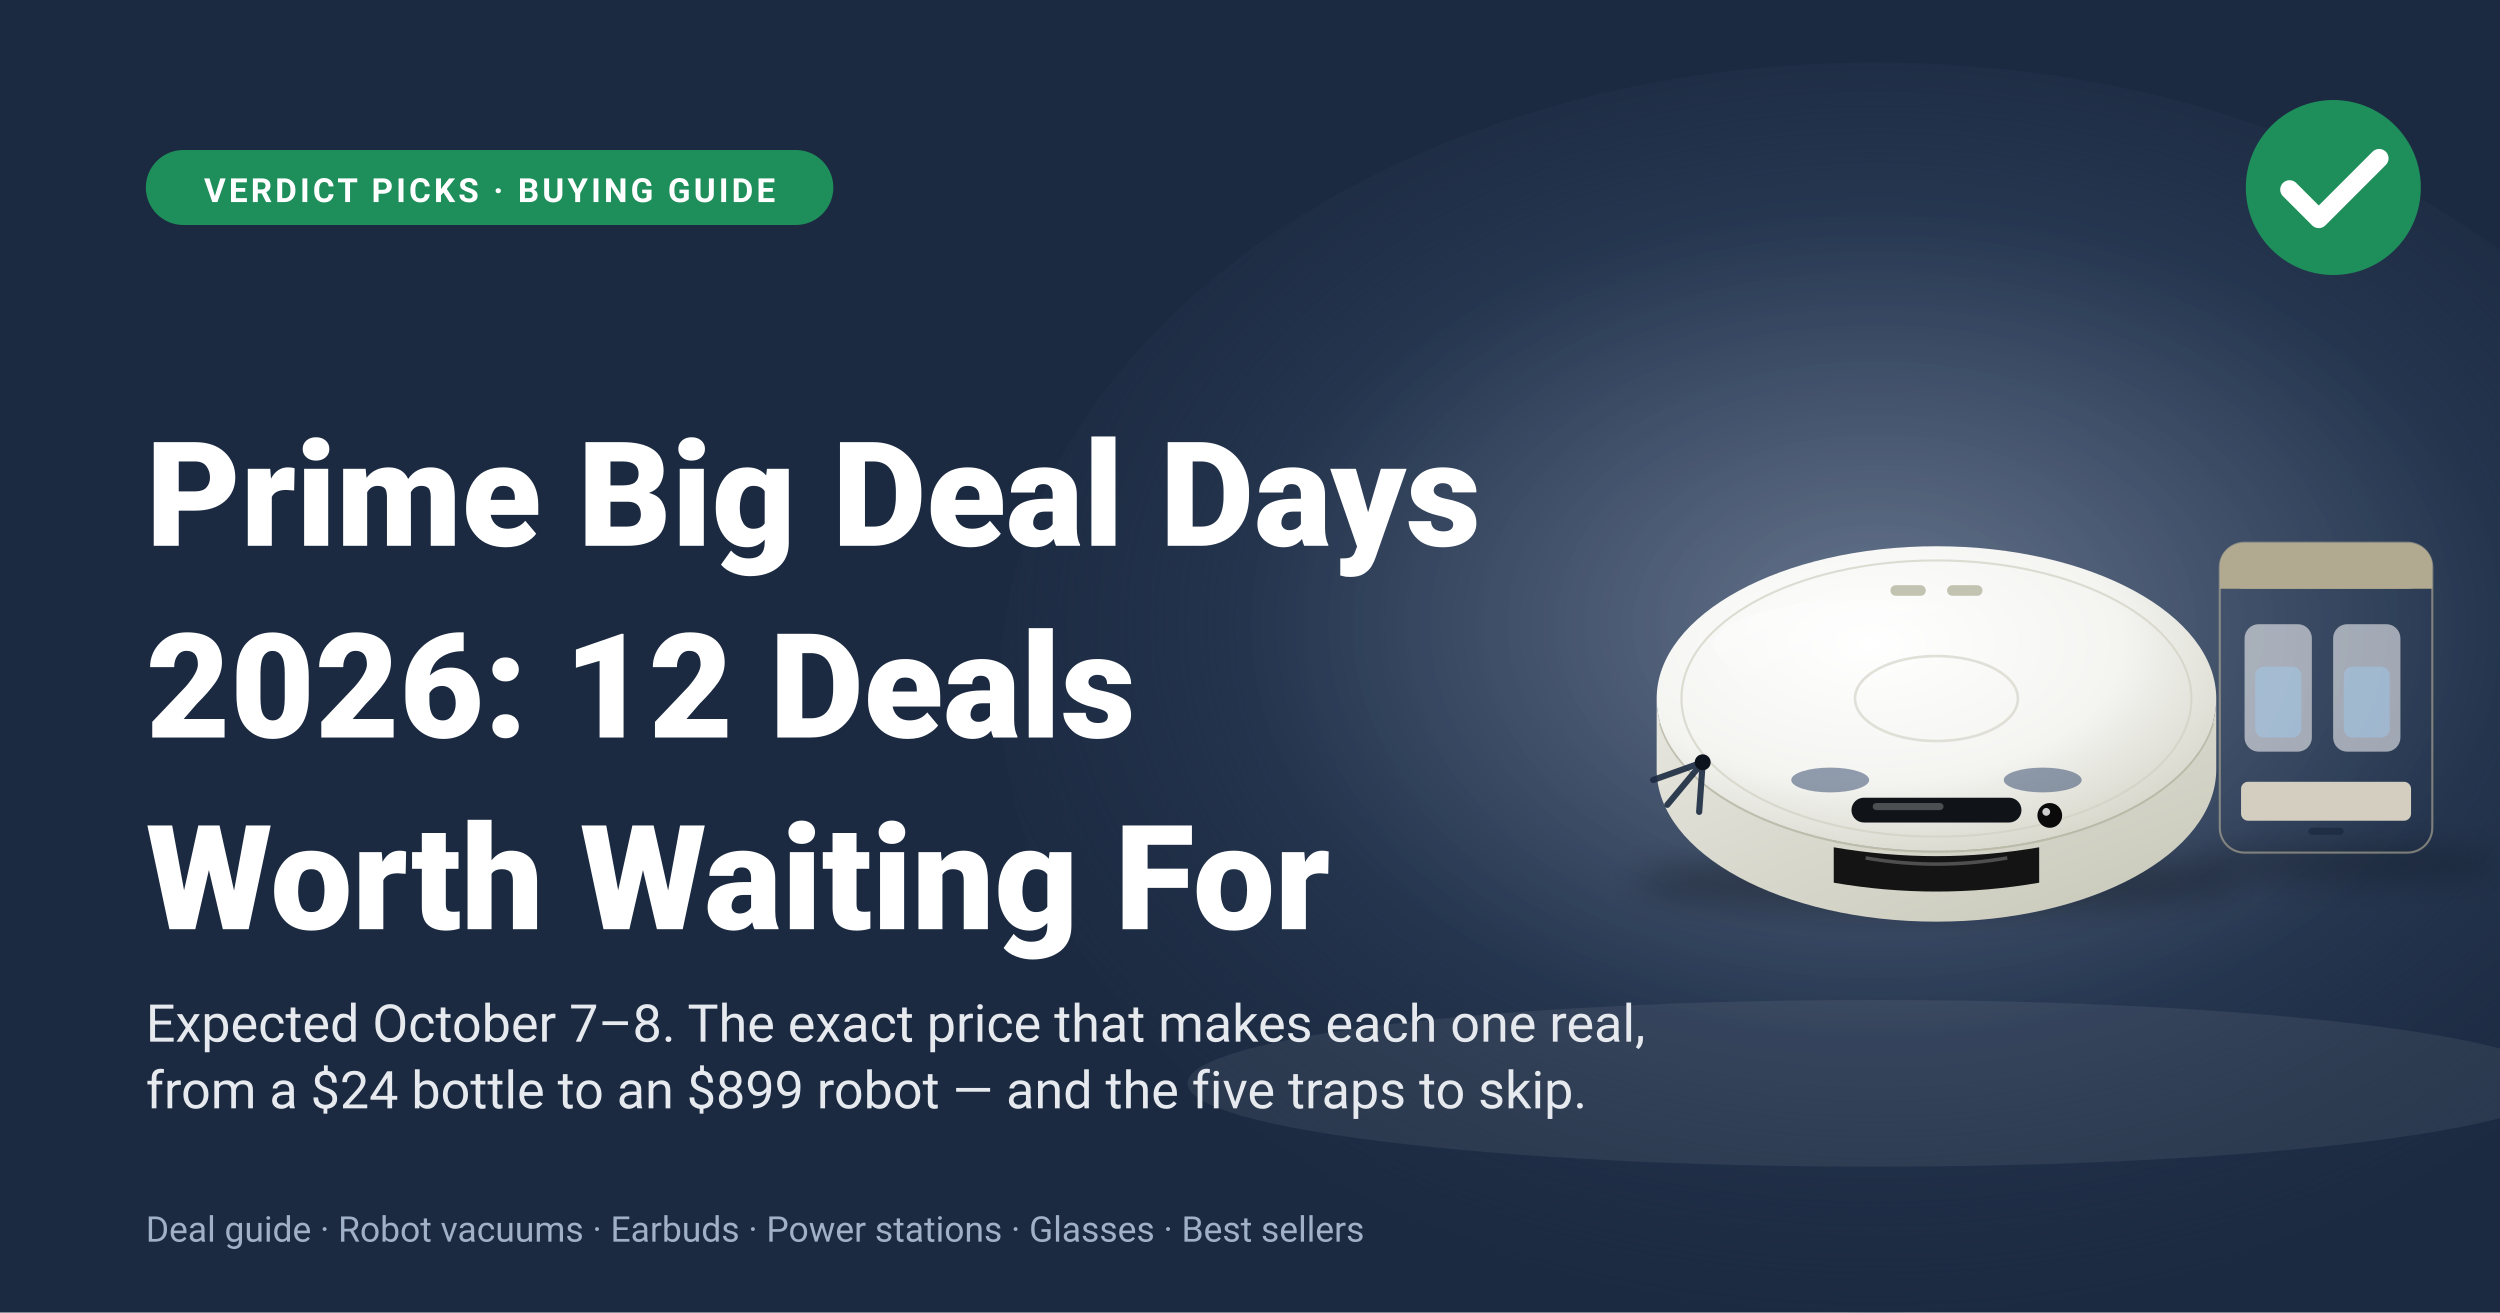
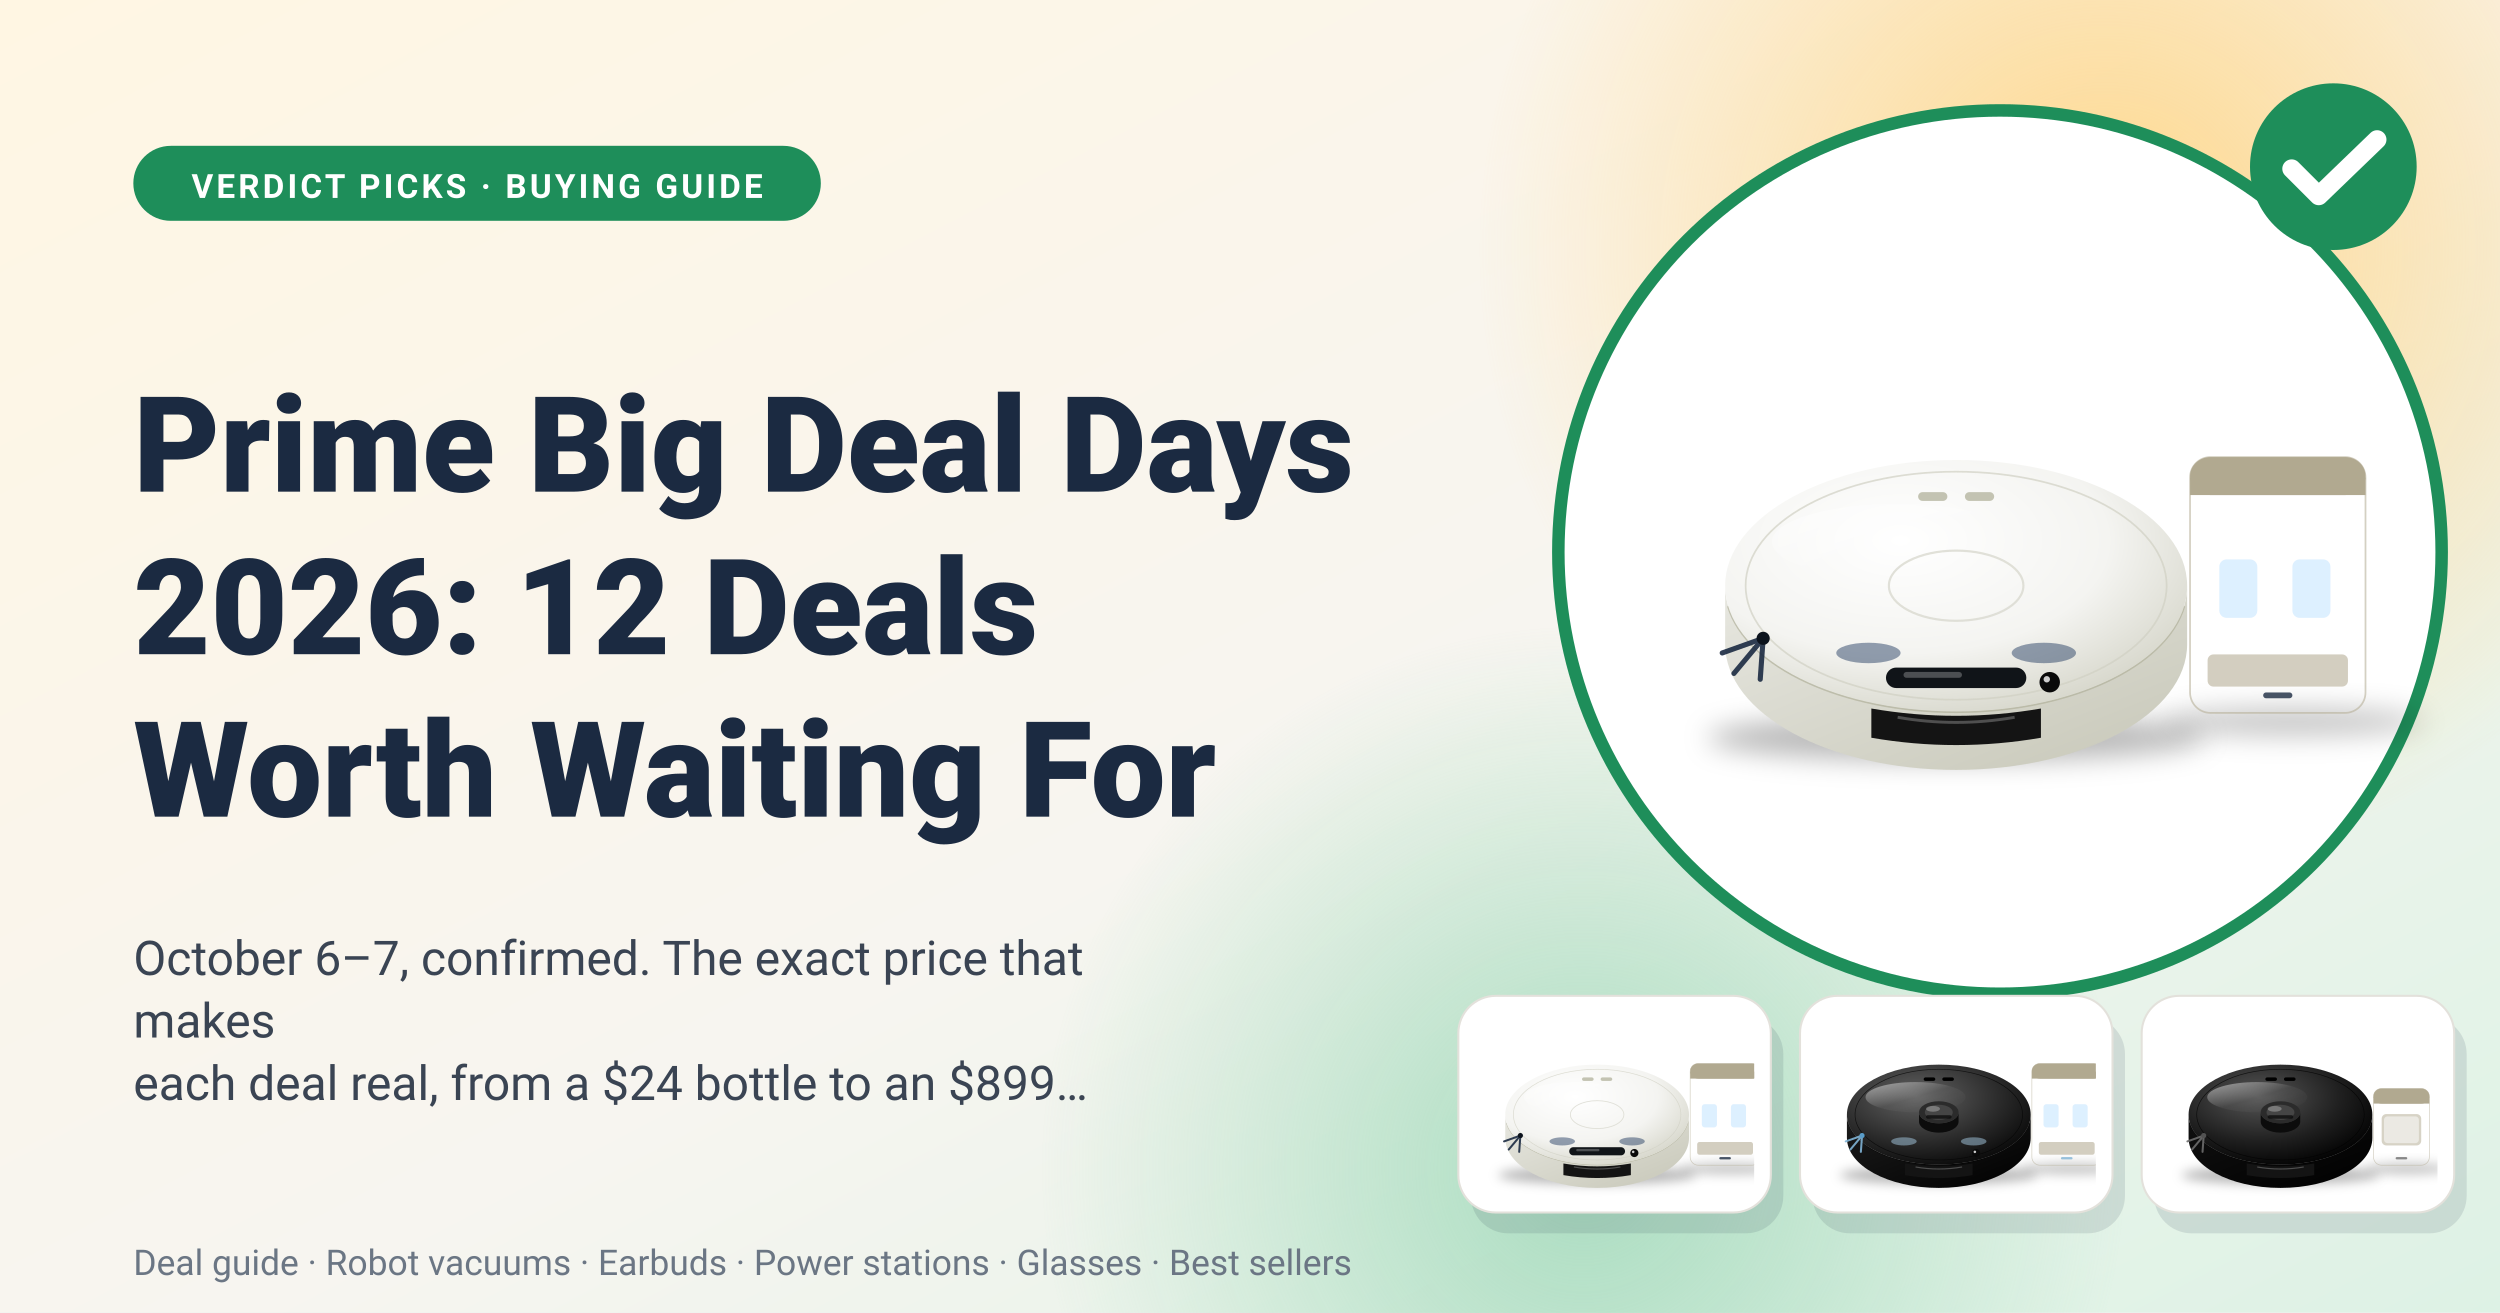
<svg xmlns="http://www.w3.org/2000/svg" viewBox="0 0 1200 630" role="img" aria-label="Prime Big Deal Days 2026 deal guide — the 12 deals worth waiting for (Verdict Picks)">
  <defs>
-     <radialGradient id="cov-spot" cx="50%" cy="45%" r="60%">
-       <stop offset="0" stop-color="#3A4D6B" />
-       <stop offset="0.6" stop-color="#24344D" />
-       <stop offset="1" stop-color="#1B2A41" stop-opacity="0" />
+     <linearGradient id="bc-bg" x1="0" y1="0" x2="1" y2="1">
+       <stop offset="0" stop-color="#FFF6E3" />
+       <stop offset="0.55" stop-color="#F7F5F0" />
+       <stop offset="1" stop-color="#DDF2E5" />
+     </linearGradient>
+     <radialGradient id="bc-sun" cx="50%" cy="50%" r="50%">
+       <stop offset="0" stop-color="#FFD27A" stop-opacity="0.85" />
+       <stop offset="1" stop-color="#FFD27A" stop-opacity="0" />
    </radialGradient>
-     <radialGradient id="cov-halo" cx="50%" cy="50%" r="50%">
-       <stop offset="0" stop-color="#ffffff" stop-opacity="0.22" />
-       <stop offset="1" stop-color="#ffffff" stop-opacity="0" />
+     <radialGradient id="bc-leaf" cx="50%" cy="50%" r="50%">
+       <stop offset="0" stop-color="#8FD3AE" stop-opacity="0.7" />
+       <stop offset="1" stop-color="#8FD3AE" stop-opacity="0" />
    </radialGradient>
-     <linearGradient id="cov-floor" x1="0" y1="0" x2="0" y2="1">
-       <stop offset="0" stop-color="#ffffff" stop-opacity="0.10" />
-       <stop offset="1" stop-color="#ffffff" stop-opacity="0" />
-     </linearGradient>
  </defs>
-   <rect width="1200" height="630" fill="#1B2A41" />
-   <ellipse cx="900" cy="330" rx="420" ry="300" fill="url(#cov-spot)" />
-   <ellipse cx="900" cy="300" rx="300" ry="200" fill="url(#cov-halo)" />
-   <ellipse cx="900" cy="520" rx="330" ry="40" fill="#ffffff" opacity="0.07" />
+   <rect width="1200" height="630" fill="url(#bc-bg)" />
+   <circle cx="1010" cy="120" r="300" fill="url(#bc-sun)" />
+   <circle cx="760" cy="560" r="260" fill="url(#bc-leaf)" />
  <g font-family="-apple-system,Segoe UI,Roboto,Helvetica,Arial,sans-serif">
-     <rect x="70" y="72" width="330" height="36" rx="18" fill="#1E8E5A" />
-     <text x="235" y="97" text-anchor="middle" font-size="16" font-weight="700" fill="#fff" letter-spacing="1.5">VERDICT PICKS · BUYING GUIDE</text>
-     <text x="70" y="262" font-size="70" font-weight="800" fill="#fff">Prime Big Deal Days</text>
-     <text x="70" y="354" font-size="70" font-weight="800" fill="#fff">2026: 12 Deals</text>
-     <text x="70" y="446" font-size="70" font-weight="800" fill="#fff">Worth Waiting For</text>
-     <text x="70" y="500" font-size="25" fill="#E6E9EE">Expected October 7–8. The exact price that makes each one real,</text>
-     <text x="70" y="532" font-size="25" fill="#E6E9EE">from a $24 bottle to an $899 robot — and the five traps to skip.</text>
-     <text x="70" y="596" font-size="17" fill="#9FB0C7">Deal guide · Robot vacuums · Earbuds · Power stations · Glasses · Best sellers</text>
+     <rect x="64" y="70" width="330" height="36" rx="18" fill="#1E8E5A" />
+     <text x="229" y="95" text-anchor="middle" font-size="16" font-weight="700" fill="#fff" letter-spacing="1.5">VERDICT PICKS · BUYING GUIDE</text>
+     <text x="64" y="236" font-size="64" font-weight="800" fill="#1B2A41">Prime Big Deal Days</text>
+     <text x="64" y="314" font-size="64" font-weight="800" fill="#1B2A41">2026: 12 Deals</text>
+     <text x="64" y="392" font-size="64" font-weight="800" fill="#1B2A41">Worth Waiting For</text>
+     <text x="64" y="468" font-size="23" fill="#3A4453">October 6–7, confirmed. The exact price that</text>
+     <text x="64" y="498" font-size="23" fill="#3A4453">makes</text>
+     <text x="64" y="528" font-size="23" fill="#3A4453">each deal real, from a $24 bottle to an $899…</text>
+     <text x="64" y="612" font-size="17" fill="#6B7684">Deal guide · Robot vacuums · Earbuds · Power stations · Glasses · Best sellers</text>
  </g>
-   <g transform="translate(700 150) scale(0.85)">
+   <circle cx="960" cy="265" r="212" fill="#fff" />
+   <circle cx="960" cy="265" r="212" fill="none" stroke="#1E8E5A" stroke-width="6" />
+   <g transform="translate(749.4737 128.1579) scale(0.7017544)">
    <defs>
-       <radialGradient id="hero-bg" cx="50%" cy="38%" r="72%">
+       <radialGradient id="bchero-bg" cx="50%" cy="38%" r="72%">
        <stop offset="0" stop-color="#ffffff" />
        <stop offset="0.7" stop-color="#f3f3f1" />
        <stop offset="1" stop-color="#e4e4e1" />
      </radialGradient>
-       <filter id="hero-blur" x="-30%" y="-80%" width="160%" height="300%">
+       <filter id="bchero-blur" x="-30%" y="-80%" width="160%" height="300%">
        <feGaussianBlur stdDeviation="9" />
      </filter>
-       <filter id="hero-soft" x="-20%" y="-20%" width="140%" height="140%">
+       <filter id="bchero-soft" x="-20%" y="-20%" width="140%" height="140%">
        <feGaussianBlur stdDeviation="2.2" />
      </filter>
-       <filter id="hero-glow" x="-50%" y="-50%" width="200%" height="200%">
+       <filter id="bchero-glow" x="-50%" y="-50%" width="200%" height="200%">
        <feGaussianBlur stdDeviation="5" />
      </filter>
-       <linearGradient id="hero-front" x1="0" y1="0" x2="0.35" y2="1">
+       <linearGradient id="bchero-front" x1="0" y1="0" x2="0.35" y2="1">
        <stop offset="0" stop-color="#ffffff" />
        <stop offset="0.55" stop-color="#F4F4F1" />
        <stop offset="1" stop-color="#e0e0d7" />
      </linearGradient>
-       <linearGradient id="hero-side" x1="0" y1="0" x2="1" y2="1">
+       <linearGradient id="bchero-side" x1="0" y1="0" x2="1" y2="1">
        <stop offset="0" stop-color="#e7e7e0" />
        <stop offset="1" stop-color="#c7c7b8" />
      </linearGradient>
-       <linearGradient id="hero-top" x1="0" y1="0" x2="1" y2="1">
+       <linearGradient id="bchero-top" x1="0" y1="0" x2="1" y2="1">
        <stop offset="0" stop-color="#ffffff" />
        <stop offset="1" stop-color="#ffffff" />
      </linearGradient>
-       <radialGradient id="hero-dome" cx="38%" cy="32%" r="75%">
+       <radialGradient id="bchero-dome" cx="38%" cy="32%" r="75%">
        <stop offset="0" stop-color="#ffffff" />
        <stop offset="0.6" stop-color="#F4F4F1" />
        <stop offset="1" stop-color="#d5d5c9" />
      </radialGradient>
-       <linearGradient id="hero-gloss" x1="0" y1="0" x2="1" y2="1">
+       <linearGradient id="bchero-gloss" x1="0" y1="0" x2="1" y2="1">
        <stop offset="0" stop-color="#ffffff" stop-opacity="0.55" />
        <stop offset="0.5" stop-color="#ffffff" stop-opacity="0.05" />
        <stop offset="1" stop-color="#ffffff" stop-opacity="0" />
      </linearGradient>
-       <linearGradient id="hero-screen" x1="0" y1="0" x2="1" y2="1">
+       <linearGradient id="bchero-screen" x1="0" y1="0" x2="1" y2="1">
        <stop offset="0" stop-color="#1d2a3a" />
        <stop offset="1" stop-color="#060a10" />
      </linearGradient>
-       <linearGradient id="hero-metal" x1="0" y1="0" x2="1" y2="0">
+       <linearGradient id="bchero-metal" x1="0" y1="0" x2="1" y2="0">
        <stop offset="0" stop-color="#d9d9d6" />
        <stop offset="0.35" stop-color="#f4f4f2" />
        <stop offset="0.65" stop-color="#bdbdb9" />
        <stop offset="1" stop-color="#e6e6e3" />
      </linearGradient>
-       <linearGradient id="hero-accent" x1="0" y1="0" x2="0" y2="1">
+       <linearGradient id="bchero-accent" x1="0" y1="0" x2="0" y2="1">
        <stop offset="0" stop-color="#314d77" />
        <stop offset="1" stop-color="#090e16" />
      </linearGradient>
-       <linearGradient id="hero-lens" x1="0" y1="0" x2="1" y2="1">
+       <linearGradient id="bchero-lens" x1="0" y1="0" x2="1" y2="1">
        <stop offset="0" stop-color="#5a6470" />
        <stop offset="0.45" stop-color="#1c2129" />
        <stop offset="0.55" stop-color="#2b323c" />
        <stop offset="1" stop-color="#0c0f14" />
      </linearGradient>
    </defs>
-     <ellipse cx="270" cy="322" rx="170" ry="16" fill="#000" opacity="0.28" filter="url(#hero-blur)" />
-     <ellipse cx="500.0" cy="311" rx="90.0" ry="10" fill="#000" opacity="0.22" filter="url(#hero-blur)" />
-     <path d="M 550 135.6 L 578.6 112.2 L 578.6 276.0 Q 578.6 281.6 574.4 281.6 L 550 302.9 Z" fill="url(#herod-side)" />
-     <path d="M 437.0 130 L 465.6 106.6 L 574.4 106.6 Q 578.6 106.6 578.6 112.2 L 550 135.6 Q 550 130 543.0 130 Z" fill="url(#herod-top)" />
-     <rect x="430" y="130" width="120" height="175" rx="14" fill="url(#herod-front)" />
+     <ellipse cx="270" cy="322" rx="170" ry="16" fill="#000" opacity="0.28" filter="url(#bchero-blur)" />
+     <ellipse cx="500.0" cy="311" rx="90.0" ry="10" fill="#000" opacity="0.22" filter="url(#bchero-blur)" />
+     <path d="M 550 135.6 L 578.6 112.2 L 578.6 276.0 Q 578.6 281.6 574.4 281.6 L 550 302.9 Z" fill="url(#bcherod-side)" />
+     <path d="M 437.0 130 L 465.6 106.6 L 574.4 106.6 Q 578.6 106.6 578.6 112.2 L 550 135.6 Q 550 130 543.0 130 Z" fill="url(#bcherod-top)" />
+     <rect x="430" y="130" width="120" height="175" rx="14" fill="url(#bcherod-front)" />
    <rect x="430" y="130" width="120" height="175" rx="14" fill="none" stroke="#b7b099" stroke-width="1.2" opacity="0.6" />
    <path d="M 444 133 L 536 133" stroke="#fff" stroke-opacity="0.35" stroke-width="2" stroke-linecap="round" />
    <rect x="430" y="130" width="120" height="26" rx="14" fill="#b1a990" />
    <rect x="430" y="144" width="120" height="12" fill="#b1a990" />
    <rect x="444.0" y="176" width="38.0" height="72" rx="8" fill="#ffffff" opacity="0.55" />
    <rect x="450.0" y="200" width="26.0" height="40" rx="5" fill="#9fd3ff" opacity="0.35" />
    <rect x="494.0" y="176" width="38.0" height="72" rx="8" fill="#ffffff" opacity="0.55" />
    <rect x="500.0" y="200" width="26.0" height="40" rx="5" fill="#9fd3ff" opacity="0.35" />
    <rect x="442" y="265" width="96" height="22" rx="4" fill="#d3cec0" />
    <rect x="480.0" y="291" width="20" height="4" rx="2" fill="#1B2A41" opacity="0.8" />
-     <path d="M 112 218 A 158 86 0 0 0 428 218 L 428 258 A 158 86 0 0 1 112 258 Z" fill="url(#hero-side)" />
+     <path d="M 112 218 A 158 86 0 0 0 428 218 L 428 258 A 158 86 0 0 1 112 258 Z" fill="url(#bchero-side)" />
    <path d="M 114 232 A 158 86 0 0 0 426 232" fill="none" stroke="#b1b19b" stroke-width="1.5" opacity="0.7" />
    <path d="M 212 302 Q 270 312 328 302 L 328 322 Q 270 332 212 322 Z" fill="#141414" />
    <path d="M 230 308 Q 270 315 310 308" stroke="#fff" stroke-opacity="0.25" stroke-width="2" fill="none" />
-     <ellipse cx="270" cy="218" rx="158" ry="86" fill="url(#hero-dome)" />
+     <ellipse cx="270" cy="218" rx="158" ry="86" fill="url(#bchero-dome)" />
    <ellipse cx="270" cy="218" rx="144" ry="78" fill="none" stroke="#d0d0c3" stroke-width="1.2" opacity="0.7" />
-     <ellipse cx="230" cy="188" rx="86" ry="26" fill="url(#hero-gloss)" />
+     <ellipse cx="230" cy="188" rx="86" ry="26" fill="url(#bchero-gloss)" />
    <rect x="222" y="274" width="96" height="14" rx="7" fill="#101418" />
    <rect x="234" y="277" width="40" height="4" rx="2" fill="#fff" opacity="0.25" />
    <ellipse cx="270" cy="218" rx="46" ry="24" fill="none" stroke="#d9d9cf" stroke-width="1.5" opacity="0.8" />
    <circle cx="334" cy="284" r="7" fill="#0a0a0a" />
    <circle cx="332" cy="282" r="2.2" fill="#fff" opacity="0.8" />
    <rect x="244" y="154" width="20" height="6" rx="3" fill="#c3c3b2" />
    <rect x="276" y="154" width="20" height="6" rx="3" fill="#c3c3b2" />
    <g stroke="#1B2A41" stroke-width="3.5" stroke-linecap="round" opacity="0.9">
      <line x1="138" y1="254" x2="110" y2="264" />
      <line x1="138" y1="254" x2="118" y2="278" />
      <line x1="138" y1="254" x2="136" y2="282" />
    </g>
    <circle cx="138" cy="254" r="4.5" fill="#0c131d" />
    <ellipse cx="210" cy="264" rx="22" ry="7" fill="#2a4165" opacity="0.5" />
    <ellipse cx="330" cy="264" rx="22" ry="7" fill="#2a4165" opacity="0.5" />
  </g>
-   <circle cx="1120" cy="90" r="42" fill="#1E8E5A" />
-   <path d="M 1099 91 L 1113 105 L 1142 76" fill="none" stroke="#fff" stroke-width="9" stroke-linecap="round" stroke-linejoin="round" />
+   <g transform="translate(700 478)">
+     <rect x="6" y="10" width="150" height="104" rx="18" fill="#1B2A41" opacity="0.12" />
+     <rect width="150" height="104" rx="18" fill="#fff" />
+     <rect width="150" height="104" rx="18" fill="none" stroke="#E3E1DB" />
+     <svg x="8" y="6" width="134" height="92" viewBox="60 40 480 320" preserveAspectRatio="xMidYMid meet">
+       <g transform="translate(0 0) scale(1.0)">
+         <defs>
+           <radialGradient id="csaros-10r-bg" cx="50%" cy="38%" r="72%">
+             <stop offset="0" stop-color="#ffffff" />
+             <stop offset="0.7" stop-color="#f3f3f1" />
+             <stop offset="1" stop-color="#e4e4e1" />
+           </radialGradient>
+           <filter id="csaros-10r-blur" x="-30%" y="-80%" width="160%" height="300%">
+             <feGaussianBlur stdDeviation="9" />
+           </filter>
+           <filter id="csaros-10r-soft" x="-20%" y="-20%" width="140%" height="140%">
+             <feGaussianBlur stdDeviation="2.2" />
+           </filter>
+           <filter id="csaros-10r-glow" x="-50%" y="-50%" width="200%" height="200%">
+             <feGaussianBlur stdDeviation="5" />
+           </filter>
+           <linearGradient id="csaros-10r-front" x1="0" y1="0" x2="0.35" y2="1">
+             <stop offset="0" stop-color="#ffffff" />
+             <stop offset="0.55" stop-color="#F4F4F1" />
+             <stop offset="1" stop-color="#e0e0d7" />
+           </linearGradient>
+           <linearGradient id="csaros-10r-side" x1="0" y1="0" x2="1" y2="1">
+             <stop offset="0" stop-color="#e7e7e0" />
+             <stop offset="1" stop-color="#c7c7b8" />
+           </linearGradient>
+           <linearGradient id="csaros-10r-top" x1="0" y1="0" x2="1" y2="1">
+             <stop offset="0" stop-color="#ffffff" />
+             <stop offset="1" stop-color="#ffffff" />
+           </linearGradient>
+           <radialGradient id="csaros-10r-dome" cx="38%" cy="32%" r="75%">
+             <stop offset="0" stop-color="#ffffff" />
+             <stop offset="0.6" stop-color="#F4F4F1" />
+             <stop offset="1" stop-color="#d5d5c9" />
+           </radialGradient>
+           <linearGradient id="csaros-10r-gloss" x1="0" y1="0" x2="1" y2="1">
+             <stop offset="0" stop-color="#ffffff" stop-opacity="0.55" />
+             <stop offset="0.5" stop-color="#ffffff" stop-opacity="0.05" />
+             <stop offset="1" stop-color="#ffffff" stop-opacity="0" />
+           </linearGradient>
+           <linearGradient id="csaros-10r-screen" x1="0" y1="0" x2="1" y2="1">
+             <stop offset="0" stop-color="#1d2a3a" />
+             <stop offset="1" stop-color="#060a10" />
+           </linearGradient>
+           <linearGradient id="csaros-10r-metal" x1="0" y1="0" x2="1" y2="0">
+             <stop offset="0" stop-color="#d9d9d6" />
+             <stop offset="0.35" stop-color="#f4f4f2" />
+             <stop offset="0.65" stop-color="#bdbdb9" />
+             <stop offset="1" stop-color="#e6e6e3" />
+           </linearGradient>
+           <linearGradient id="csaros-10r-accent" x1="0" y1="0" x2="0" y2="1">
+             <stop offset="0" stop-color="#314d77" />
+             <stop offset="1" stop-color="#090e16" />
+           </linearGradient>
+           <linearGradient id="csaros-10r-lens" x1="0" y1="0" x2="1" y2="1">
+             <stop offset="0" stop-color="#5a6470" />
+             <stop offset="0.45" stop-color="#1c2129" />
+             <stop offset="0.55" stop-color="#2b323c" />
+             <stop offset="1" stop-color="#0c0f14" />
+           </linearGradient>
+         </defs>
+         <ellipse cx="270" cy="322" rx="170" ry="16" fill="#000" opacity="0.28" filter="url(#csaros-10r-blur)" />
+         <ellipse cx="500.0" cy="311" rx="90.0" ry="10" fill="#000" opacity="0.22" filter="url(#csaros-10r-blur)" />
+         <path d="M 550 135.6 L 578.6 112.2 L 578.6 276.0 Q 578.6 281.6 574.4 281.6 L 550 302.9 Z" fill="url(#csaros-10rd-side)" />
+         <path d="M 437.0 130 L 465.6 106.6 L 574.4 106.6 Q 578.6 106.6 578.6 112.2 L 550 135.6 Q 550 130 543.0 130 Z" fill="url(#csaros-10rd-top)" />
+         <rect x="430" y="130" width="120" height="175" rx="14" fill="url(#csaros-10rd-front)" />
+         <rect x="430" y="130" width="120" height="175" rx="14" fill="none" stroke="#b7b099" stroke-width="1.2" opacity="0.6" />
+         <path d="M 444 133 L 536 133" stroke="#fff" stroke-opacity="0.35" stroke-width="2" stroke-linecap="round" />
+         <rect x="430" y="130" width="120" height="26" rx="14" fill="#b1a990" />
+         <rect x="430" y="144" width="120" height="12" fill="#b1a990" />
+         <rect x="444.0" y="176" width="38.0" height="72" rx="8" fill="#ffffff" opacity="0.55" />
+         <rect x="450.0" y="200" width="26.0" height="40" rx="5" fill="#9fd3ff" opacity="0.35" />
+         <rect x="494.0" y="176" width="38.0" height="72" rx="8" fill="#ffffff" opacity="0.55" />
+         <rect x="500.0" y="200" width="26.0" height="40" rx="5" fill="#9fd3ff" opacity="0.35" />
+         <rect x="442" y="265" width="96" height="22" rx="4" fill="#d3cec0" />
+         <rect x="480.0" y="291" width="20" height="4" rx="2" fill="#1B2A41" opacity="0.8" />
+         <path d="M 112 218 A 158 86 0 0 0 428 218 L 428 258 A 158 86 0 0 1 112 258 Z" fill="url(#csaros-10r-side)" />
+         <path d="M 114 232 A 158 86 0 0 0 426 232" fill="none" stroke="#b1b19b" stroke-width="1.5" opacity="0.7" />
+         <path d="M 212 302 Q 270 312 328 302 L 328 322 Q 270 332 212 322 Z" fill="#141414" />
+         <path d="M 230 308 Q 270 315 310 308" stroke="#fff" stroke-opacity="0.25" stroke-width="2" fill="none" />
+         <ellipse cx="270" cy="218" rx="158" ry="86" fill="url(#csaros-10r-dome)" />
+         <ellipse cx="270" cy="218" rx="144" ry="78" fill="none" stroke="#d0d0c3" stroke-width="1.2" opacity="0.7" />
+         <ellipse cx="230" cy="188" rx="86" ry="26" fill="url(#csaros-10r-gloss)" />
+         <rect x="222" y="274" width="96" height="14" rx="7" fill="#101418" />
+         <rect x="234" y="277" width="40" height="4" rx="2" fill="#fff" opacity="0.25" />
+         <ellipse cx="270" cy="218" rx="46" ry="24" fill="none" stroke="#d9d9cf" stroke-width="1.5" opacity="0.8" />
+         <circle cx="334" cy="284" r="7" fill="#0a0a0a" />
+         <circle cx="332" cy="282" r="2.2" fill="#fff" opacity="0.8" />
+         <rect x="244" y="154" width="20" height="6" rx="3" fill="#c3c3b2" />
+         <rect x="276" y="154" width="20" height="6" rx="3" fill="#c3c3b2" />
+         <g stroke="#1B2A41" stroke-width="3.5" stroke-linecap="round" opacity="0.9">
+           <line x1="138" y1="254" x2="110" y2="264" />
+           <line x1="138" y1="254" x2="118" y2="278" />
+           <line x1="138" y1="254" x2="136" y2="282" />
+         </g>
+         <circle cx="138" cy="254" r="4.5" fill="#0c131d" />
+         <ellipse cx="210" cy="264" rx="22" ry="7" fill="#2a4165" opacity="0.5" />
+         <ellipse cx="330" cy="264" rx="22" ry="7" fill="#2a4165" opacity="0.5" />
+       </g>
+     </svg>
+   </g>
+   <g transform="translate(864 478)">
+     <rect x="6" y="10" width="150" height="104" rx="18" fill="#1B2A41" opacity="0.12" />
+     <rect width="150" height="104" rx="18" fill="#fff" />
+     <rect width="150" height="104" rx="18" fill="none" stroke="#E3E1DB" />
+     <svg x="8" y="6" width="134" height="92" viewBox="60 40 480 320" preserveAspectRatio="xMidYMid meet">
+       <g transform="translate(0 0) scale(1.0)">
+         <defs>
+           <radialGradient id="cx50-bg" cx="50%" cy="38%" r="72%">
+             <stop offset="0" stop-color="#ffffff" />
+             <stop offset="0.7" stop-color="#f3f3f1" />
+             <stop offset="1" stop-color="#e4e4e1" />
+           </radialGradient>
+           <filter id="cx50-blur" x="-30%" y="-80%" width="160%" height="300%">
+             <feGaussianBlur stdDeviation="9" />
+           </filter>
+           <filter id="cx50-soft" x="-20%" y="-20%" width="140%" height="140%">
+             <feGaussianBlur stdDeviation="2.2" />
+           </filter>
+           <filter id="cx50-glow" x="-50%" y="-50%" width="200%" height="200%">
+             <feGaussianBlur stdDeviation="5" />
+           </filter>
+           <linearGradient id="cx50-front" x1="0" y1="0" x2="0.35" y2="1">
+             <stop offset="0" stop-color="#454545" />
+             <stop offset="0.55" stop-color="#2B2B2B" />
+             <stop offset="1" stop-color="#141414" />
+           </linearGradient>
+           <linearGradient id="cx50-side" x1="0" y1="0" x2="1" y2="1">
+             <stop offset="0" stop-color="#1c1c1c" />
+             <stop offset="1" stop-color="#000000" />
+           </linearGradient>
+           <linearGradient id="cx50-top" x1="0" y1="0" x2="1" y2="1">
+             <stop offset="0" stop-color="#686868" />
+             <stop offset="1" stop-color="#3a3a3a" />
+           </linearGradient>
+           <radialGradient id="cx50-dome" cx="38%" cy="32%" r="75%">
+             <stop offset="0" stop-color="#636363" />
+             <stop offset="0.6" stop-color="#2B2B2B" />
+             <stop offset="1" stop-color="#070707" />
+           </radialGradient>
+           <linearGradient id="cx50-gloss" x1="0" y1="0" x2="1" y2="1">
+             <stop offset="0" stop-color="#ffffff" stop-opacity="0.55" />
+             <stop offset="0.5" stop-color="#ffffff" stop-opacity="0.05" />
+             <stop offset="1" stop-color="#ffffff" stop-opacity="0" />
+           </linearGradient>
+           <linearGradient id="cx50-screen" x1="0" y1="0" x2="1" y2="1">
+             <stop offset="0" stop-color="#1d2a3a" />
+             <stop offset="1" stop-color="#060a10" />
+           </linearGradient>
+           <linearGradient id="cx50-metal" x1="0" y1="0" x2="1" y2="0">
+             <stop offset="0" stop-color="#d9d9d6" />
+             <stop offset="0.35" stop-color="#f4f4f2" />
+             <stop offset="0.65" stop-color="#bdbdb9" />
+             <stop offset="1" stop-color="#e6e6e3" />
+           </linearGradient>
+           <linearGradient id="cx50-accent" x1="0" y1="0" x2="0" y2="1">
+             <stop offset="0" stop-color="#b9d5e8" />
+             <stop offset="1" stop-color="#5198c6" />
+           </linearGradient>
+           <linearGradient id="cx50-lens" x1="0" y1="0" x2="1" y2="1">
+             <stop offset="0" stop-color="#5a6470" />
+             <stop offset="0.45" stop-color="#1c2129" />
+             <stop offset="0.55" stop-color="#2b323c" />
+             <stop offset="1" stop-color="#0c0f14" />
+           </linearGradient>
+         </defs>
+         <ellipse cx="270" cy="322" rx="170" ry="16" fill="#000" opacity="0.28" filter="url(#cx50-blur)" />
+         <ellipse cx="500.0" cy="311" rx="90.0" ry="10" fill="#000" opacity="0.22" filter="url(#cx50-blur)" />
+         <path d="M 550 135.6 L 578.6 112.2 L 578.6 276.0 Q 578.6 281.6 574.4 281.6 L 550 302.9 Z" fill="url(#cx50d-side)" />
+         <path d="M 437.0 130 L 465.6 106.6 L 574.4 106.6 Q 578.6 106.6 578.6 112.2 L 550 135.6 Q 550 130 543.0 130 Z" fill="url(#cx50d-top)" />
+         <rect x="430" y="130" width="120" height="175" rx="14" fill="url(#cx50d-front)" />
+         <rect x="430" y="130" width="120" height="175" rx="14" fill="none" stroke="#b7b099" stroke-width="1.2" opacity="0.6" />
+         <path d="M 444 133 L 536 133" stroke="#fff" stroke-opacity="0.35" stroke-width="2" stroke-linecap="round" />
+         <rect x="430" y="130" width="120" height="26" rx="14" fill="#b1a990" />
+         <rect x="430" y="144" width="120" height="12" fill="#b1a990" />
+         <rect x="444.0" y="176" width="38.0" height="72" rx="8" fill="#ffffff" opacity="0.55" />
+         <rect x="450.0" y="200" width="26.0" height="40" rx="5" fill="#9fd3ff" opacity="0.35" />
+         <rect x="494.0" y="176" width="38.0" height="72" rx="8" fill="#ffffff" opacity="0.55" />
+         <rect x="500.0" y="200" width="26.0" height="40" rx="5" fill="#9fd3ff" opacity="0.35" />
+         <rect x="442" y="265" width="96" height="22" rx="4" fill="#d3cec0" />
+         <rect x="480.0" y="291" width="20" height="4" rx="2" fill="#7FB3D5" opacity="0.8" />
+         <path d="M 112 218 A 158 86 0 0 0 428 218 L 428 258 A 158 86 0 0 1 112 258 Z" fill="url(#cx50-side)" />
+         <path d="M 114 232 A 158 86 0 0 0 426 232" fill="none" stroke="#000000" stroke-width="1.5" opacity="0.7" />
+         <path d="M 212 302 Q 270 312 328 302 L 328 322 Q 270 332 212 322 Z" fill="#141414" />
+         <path d="M 230 308 Q 270 315 310 308" stroke="#fff" stroke-opacity="0.25" stroke-width="2" fill="none" />
+         <ellipse cx="270" cy="218" rx="158" ry="86" fill="url(#cx50-dome)" />
+         <ellipse cx="270" cy="218" rx="144" ry="78" fill="none" stroke="#020202" stroke-width="1.2" opacity="0.7" />
+         <ellipse cx="230" cy="188" rx="86" ry="26" fill="url(#cx50-gloss)" />
+         <path d="M 236 214 A 34 19 0 0 0 304 214 L 304 230 A 34 19 0 0 1 236 230 Z" fill="#0c0c0c" />
+         <ellipse cx="270" cy="214" rx="34" ry="19" fill="#2B2B2B" />
+         <ellipse cx="270" cy="214" rx="24" ry="13" fill="#454545" />
+         <rect x="248" y="219" width="44" height="6" rx="3" fill="#0d0d0d" opacity="0.8" />
+         <ellipse cx="260" cy="208" rx="12" ry="5" fill="#fff" opacity="0.28" />
+         <circle cx="334" cy="284" r="7" fill="#0a0a0a" />
+         <circle cx="332" cy="282" r="2.2" fill="#fff" opacity="0.8" />
+         <rect x="244" y="154" width="20" height="6" rx="3" fill="#000000" />
+         <rect x="276" y="154" width="20" height="6" rx="3" fill="#000000" />
+         <g stroke="#7FB3D5" stroke-width="3.5" stroke-linecap="round" opacity="0.9">
+           <line x1="138" y1="254" x2="110" y2="264" />
+           <line x1="138" y1="254" x2="118" y2="278" />
+           <line x1="138" y1="254" x2="136" y2="282" />
+         </g>
+         <circle cx="138" cy="254" r="4.5" fill="#599cc8" />
+         <ellipse cx="210" cy="264" rx="22" ry="7" fill="#a5cae2" opacity="0.5" />
+         <ellipse cx="330" cy="264" rx="22" ry="7" fill="#a5cae2" opacity="0.5" />
+       </g>
+     </svg>
+   </g>
+   <g transform="translate(1028 478)">
+     <rect x="6" y="10" width="150" height="104" rx="18" fill="#1B2A41" opacity="0.12" />
+     <rect width="150" height="104" rx="18" fill="#fff" />
+     <rect width="150" height="104" rx="18" fill="none" stroke="#E3E1DB" />
+     <svg x="8" y="6" width="134" height="92" viewBox="60 40 480 320" preserveAspectRatio="xMidYMid meet">
+       <g transform="translate(0 0) scale(1.0)">
+         <defs>
+           <radialGradient id="cmax705-bg" cx="50%" cy="38%" r="72%">
+             <stop offset="0" stop-color="#ffffff" />
+             <stop offset="0.7" stop-color="#f3f3f1" />
+             <stop offset="1" stop-color="#e4e4e1" />
+           </radialGradient>
+           <filter id="cmax705-blur" x="-30%" y="-80%" width="160%" height="300%">
+             <feGaussianBlur stdDeviation="9" />
+           </filter>
+           <filter id="cmax705-soft" x="-20%" y="-20%" width="140%" height="140%">
+             <feGaussianBlur stdDeviation="2.2" />
+           </filter>
+           <filter id="cmax705-glow" x="-50%" y="-50%" width="200%" height="200%">
+             <feGaussianBlur stdDeviation="5" />
+           </filter>
+           <linearGradient id="cmax705-front" x1="0" y1="0" x2="0.35" y2="1">
+             <stop offset="0" stop-color="#383838" />
+             <stop offset="0.55" stop-color="#1F1F1F" />
+             <stop offset="1" stop-color="#080808" />
+           </linearGradient>
+           <linearGradient id="cmax705-side" x1="0" y1="0" x2="1" y2="1">
+             <stop offset="0" stop-color="#101010" />
+             <stop offset="1" stop-color="#000000" />
+           </linearGradient>
+           <linearGradient id="cmax705-top" x1="0" y1="0" x2="1" y2="1">
+             <stop offset="0" stop-color="#5c5c5c" />
+             <stop offset="1" stop-color="#2e2e2e" />
+           </linearGradient>
+           <radialGradient id="cmax705-dome" cx="38%" cy="32%" r="75%">
+             <stop offset="0" stop-color="#575757" />
+             <stop offset="0.6" stop-color="#1F1F1F" />
+             <stop offset="1" stop-color="#000000" />
+           </radialGradient>
+           <linearGradient id="cmax705-gloss" x1="0" y1="0" x2="1" y2="1">
+             <stop offset="0" stop-color="#ffffff" stop-opacity="0.55" />
+             <stop offset="0.5" stop-color="#ffffff" stop-opacity="0.05" />
+             <stop offset="1" stop-color="#ffffff" stop-opacity="0" />
+           </linearGradient>
+           <linearGradient id="cmax705-screen" x1="0" y1="0" x2="1" y2="1">
+             <stop offset="0" stop-color="#1d2a3a" />
+             <stop offset="1" stop-color="#060a10" />
+           </linearGradient>
+           <linearGradient id="cmax705-metal" x1="0" y1="0" x2="1" y2="0">
+             <stop offset="0" stop-color="#d9d9d6" />
+             <stop offset="0.35" stop-color="#f4f4f2" />
+             <stop offset="0.65" stop-color="#bdbdb9" />
+             <stop offset="1" stop-color="#e6e6e3" />
+           </linearGradient>
+           <linearGradient id="cmax705-accent" x1="0" y1="0" x2="0" y2="1">
+             <stop offset="0" stop-color="#919191" />
+             <stop offset="1" stop-color="#4c4c4c" />
+           </linearGradient>
+           <linearGradient id="cmax705-lens" x1="0" y1="0" x2="1" y2="1">
+             <stop offset="0" stop-color="#5a6470" />
+             <stop offset="0.45" stop-color="#1c2129" />
+             <stop offset="0.55" stop-color="#2b323c" />
+             <stop offset="1" stop-color="#0c0f14" />
+           </linearGradient>
+         </defs>
+         <ellipse cx="270" cy="322" rx="170" ry="16" fill="#000" opacity="0.28" filter="url(#cmax705-blur)" />
+         <ellipse cx="488.0" cy="311" rx="72.0" ry="10" fill="#000" opacity="0.22" filter="url(#cmax705-blur)" />
+         <path d="M 526 178.6 L 549.1 159.7 L 549.1 280.5 Q 549.1 286.1 544.9 286.1 L 526 302.9 Z" fill="url(#cmax705d-side)" />
+         <path d="M 437.0 173 L 460.1 154.1 L 544.9 154.1 Q 549.1 154.1 549.1 159.7 L 526 178.6 Q 526 173 519.0 173 Z" fill="url(#cmax705d-top)" />
+         <rect x="430" y="173" width="96" height="132" rx="14" fill="url(#cmax705d-front)" />
+         <rect x="430" y="173" width="96" height="132" rx="14" fill="none" stroke="#b7b099" stroke-width="1.2" opacity="0.6" />
+         <path d="M 444 176 L 512 176" stroke="#fff" stroke-opacity="0.35" stroke-width="2" stroke-linecap="round" />
+         <rect x="430" y="173" width="96" height="26" rx="14" fill="#b1a990" />
+         <rect x="430" y="187" width="96" height="12" fill="#b1a990" />
+         <rect x="444" y="217" width="68" height="54" rx="8" fill="#d7d3c6" />
+         <rect x="448" y="221" width="60" height="46" rx="6" fill="#ffffff" opacity="0.5" />
+         <rect x="468.0" y="291" width="20" height="4" rx="2" fill="#6B6B6B" opacity="0.8" />
+         <path d="M 112 218 A 158 86 0 0 0 428 218 L 428 258 A 158 86 0 0 1 112 258 Z" fill="url(#cmax705-side)" />
+         <path d="M 114 232 A 158 86 0 0 0 426 232" fill="none" stroke="#000000" stroke-width="1.5" opacity="0.7" />
+         <path d="M 212 302 Q 270 312 328 302 L 328 322 Q 270 332 212 322 Z" fill="#141414" />
+         <path d="M 230 308 Q 270 315 310 308" stroke="#fff" stroke-opacity="0.25" stroke-width="2" fill="none" />
+         <ellipse cx="270" cy="218" rx="158" ry="86" fill="url(#cmax705-dome)" />
+         <ellipse cx="270" cy="218" rx="144" ry="78" fill="none" stroke="#000000" stroke-width="1.2" opacity="0.7" />
+         <ellipse cx="230" cy="188" rx="86" ry="26" fill="url(#cmax705-gloss)" />
+         <path d="M 236 214 A 34 19 0 0 0 304 214 L 304 230 A 34 19 0 0 1 236 230 Z" fill="#0c0c0c" />
+         <ellipse cx="270" cy="214" rx="34" ry="19" fill="#2B2B2B" />
+         <ellipse cx="270" cy="214" rx="24" ry="13" fill="#454545" />
+         <rect x="248" y="219" width="44" height="6" rx="3" fill="#0d0d0d" opacity="0.8" />
+         <ellipse cx="260" cy="208" rx="12" ry="5" fill="#fff" opacity="0.28" />
+         <rect x="244" y="154" width="20" height="6" rx="3" fill="#000000" />
+         <rect x="276" y="154" width="20" height="6" rx="3" fill="#000000" />
+         <g stroke="#6B6B6B" stroke-width="3.5" stroke-linecap="round" opacity="0.9">
+           <line x1="138" y1="254" x2="110" y2="264" />
+           <line x1="138" y1="254" x2="118" y2="278" />
+           <line x1="138" y1="254" x2="136" y2="282" />
+         </g>
+         <circle cx="138" cy="254" r="4.5" fill="#525252" />
+       </g>
+     </svg>
+   </g>
+   <circle cx="1120" cy="80" r="40" fill="#1E8E5A" />
+   <path d="M 1100 81 L 1113 94 L 1141 67" fill="none" stroke="#fff" stroke-width="9" stroke-linecap="round" stroke-linejoin="round" />
</svg>
